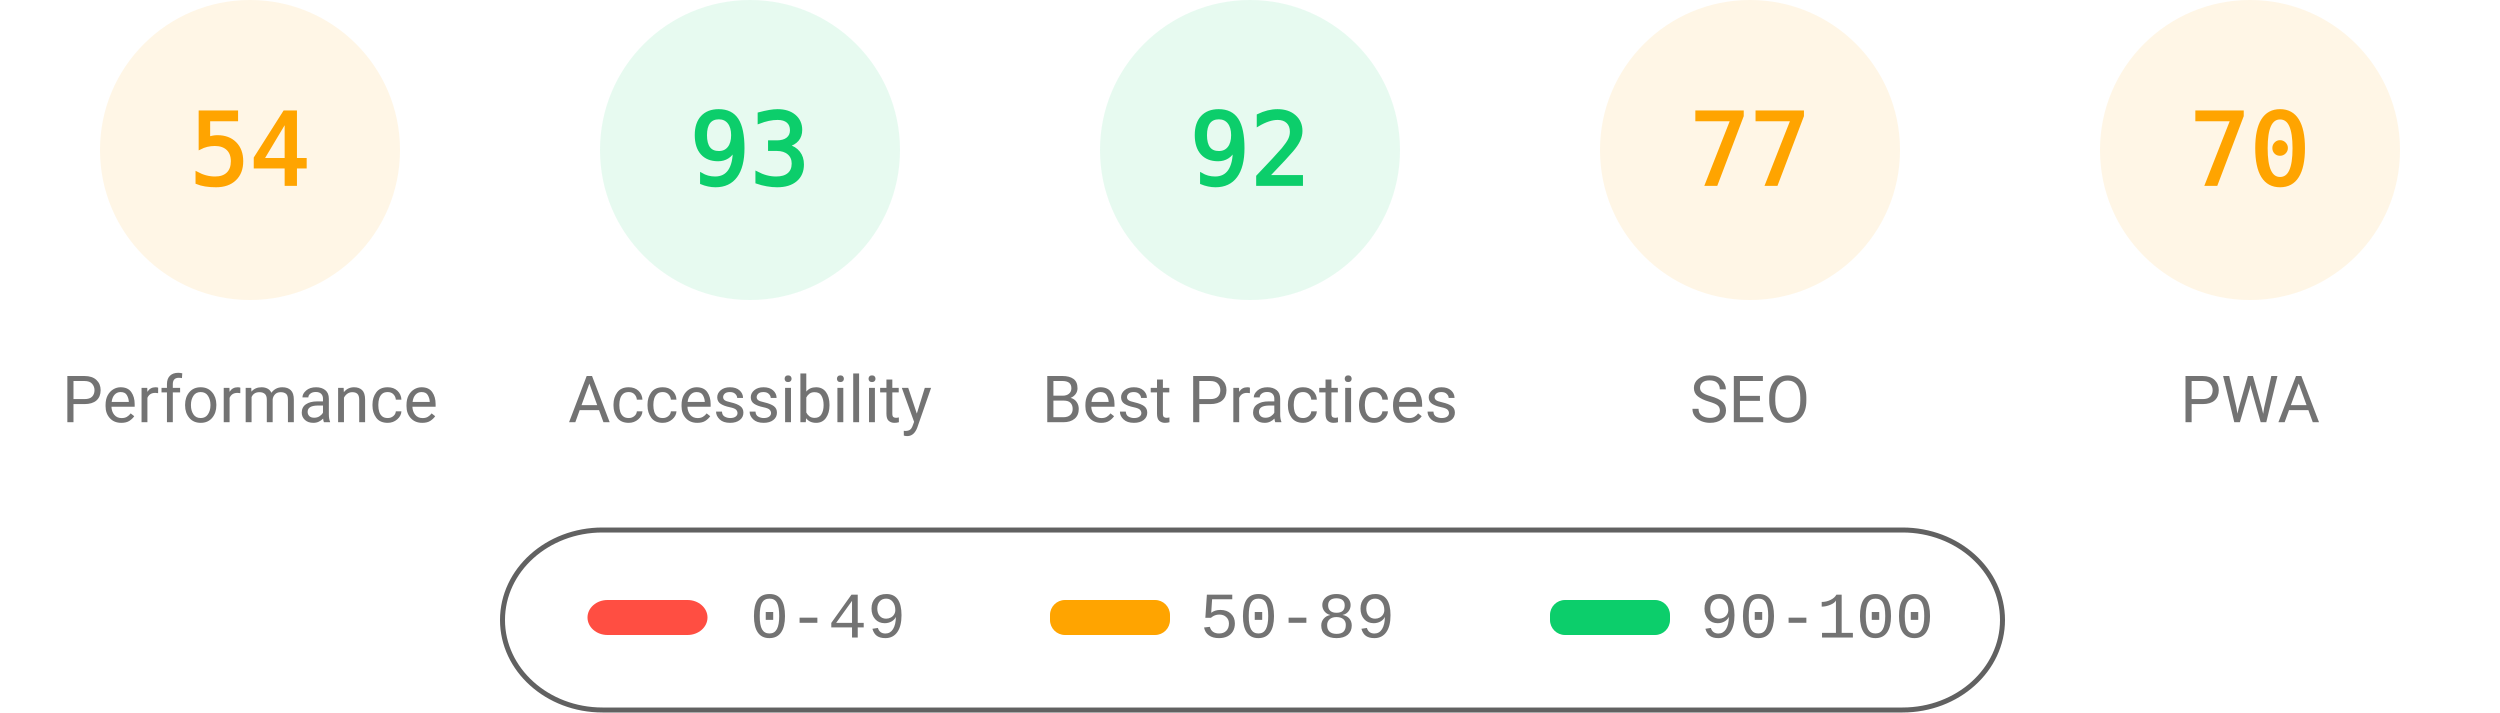
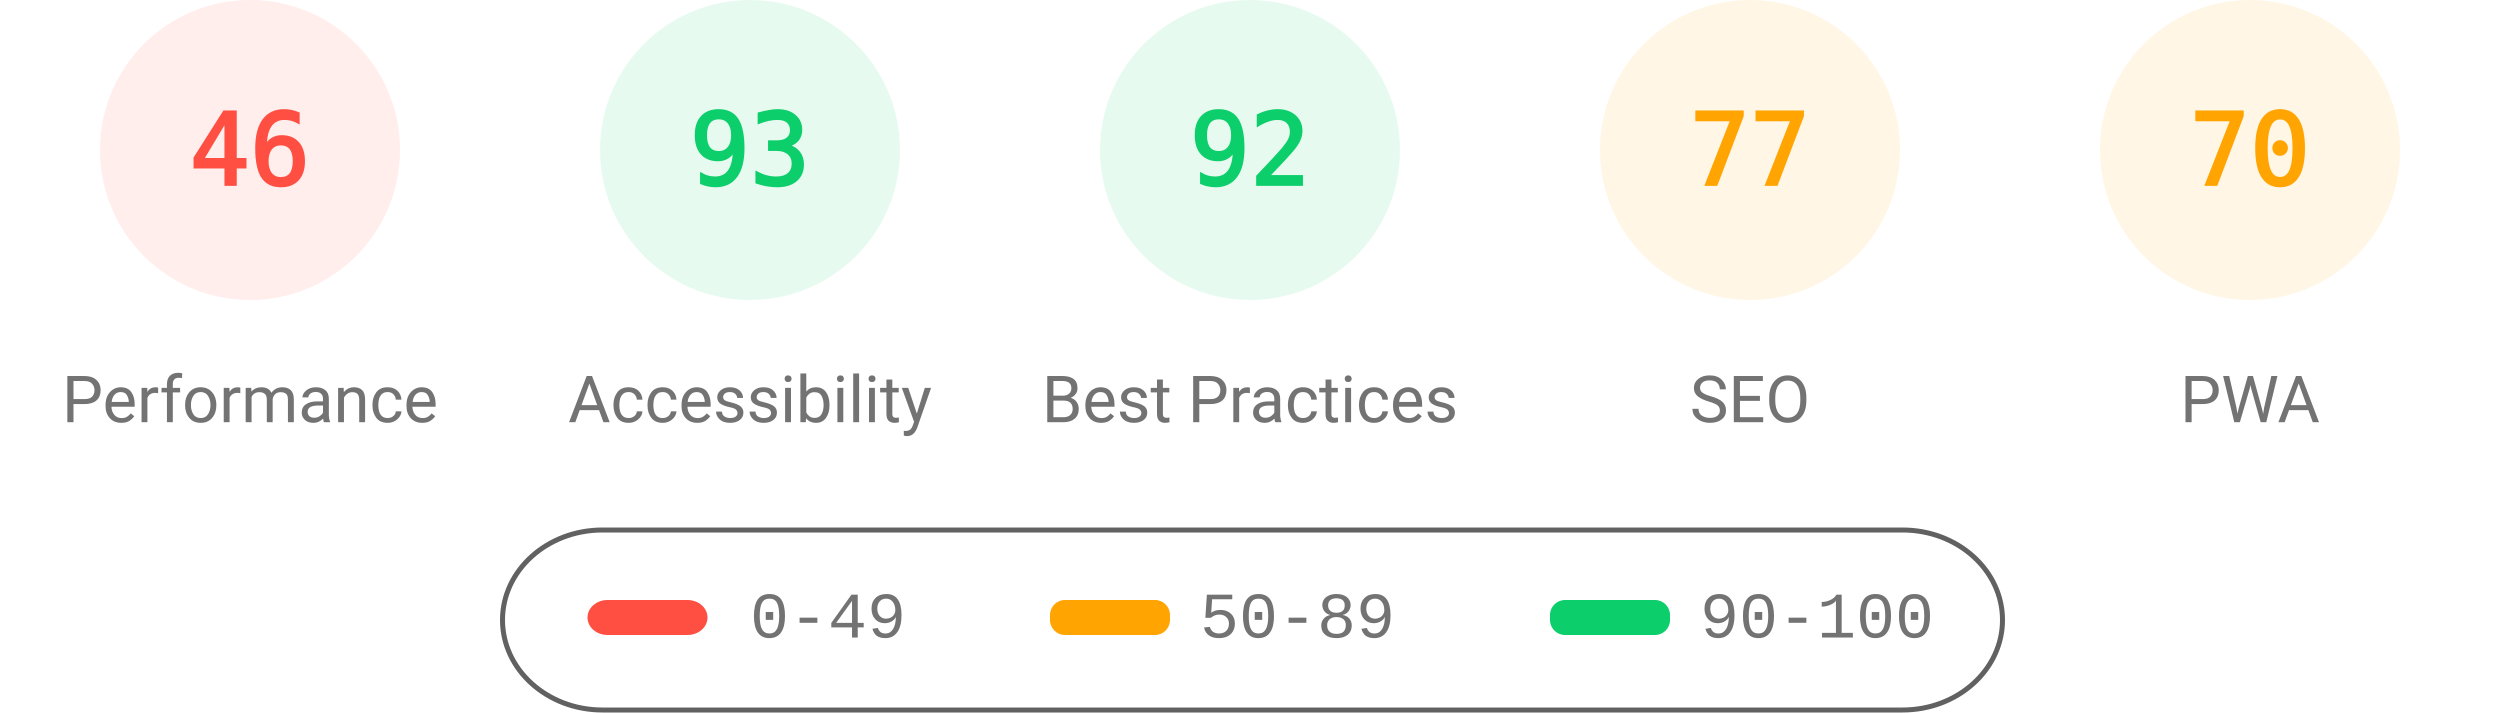
<svg xmlns="http://www.w3.org/2000/svg" fill="none" width="1000" height="285">
  <style>.gauge-base{opacity:.1}.gauge-arc{fill:none;animation-delay:250ms;stroke-linecap:round;transform:rotate(-90deg);transform-origin:100px 60px;animation:load-gauge 1s ease forwards}.guage-text{font-size:40px;font-family:monospace;text-align:center}.guage-red{color:#ff4e42;fill:#ff4e42;stroke:#ff4e42}.guage-orange{color:#ffa400;fill:#ffa400;stroke:#ffa400}.guage-green{color:#0cce6b;fill:#0cce6b;stroke:#0cce6b}.guage-undefined{color:#5c5c5c;fill:#5c5c5c;stroke:#5c5c5c}.guage-title{color:#737373;fill:#737373;stroke:none;font-size:26px;line-height:26px;font-family:Roboto,Halvetica,Arial,sans-serif}@keyframes load-gauge{from{stroke-dasharray:0 352.858}}</style>
-   <svg class="guage-div guage-perf guage-orange" viewBox="0 0 200 200" width="200" height="200">
+   <svg class="guage-div guage-perf guage-red" viewBox="0 0 200 200" width="200" height="200">
    <circle class="gauge-base" r="56" cx="100" cy="60" stroke-width="8" />
-     <circle class="gauge-arc guage-arc-1" r="56" cx="100" cy="60" stroke-width="8" style="stroke-dasharray:190.003,351.858" />
-     <text class="guage-text" x="100" y="60" alignment-baseline="central" dominant-baseline="central" text-anchor="middle">54</text>
+     <circle class="gauge-arc guage-arc-1" r="56" cx="100" cy="60" stroke-width="8" style="stroke-dasharray:161.855,351.858" />
+     <text class="guage-text" x="100" y="60" alignment-baseline="central" dominant-baseline="central" text-anchor="middle">46</text>
    <text class="guage-title" x="100" y="160" alignment-baseline="central" dominant-baseline="central" text-anchor="middle">Performance</text>
  </svg>
  <svg class="guage-div guage-acc guage-green" viewBox="0 0 200 200" width="200" height="200" x="200">
    <circle class="gauge-base" r="56" cx="100" cy="60" stroke-width="8" />
    <circle class="gauge-arc guage-arc-2" r="56" cx="100" cy="60" stroke-width="8" style="stroke-dasharray:327.228,351.858" />
    <text class="guage-text" x="100" y="60" alignment-baseline="central" dominant-baseline="central" text-anchor="middle">93</text>
    <text class="guage-title" x="100" y="160" alignment-baseline="central" dominant-baseline="central" text-anchor="middle">Accessibility</text>
  </svg>
  <svg class="guage-div guage-best guage-green" viewBox="0 0 200 200" width="200" height="200" x="400">
    <circle class="gauge-base" r="56" cx="100" cy="60" stroke-width="8" />
    <circle class="gauge-arc guage-arc-3" r="56" cx="100" cy="60" stroke-width="8" style="stroke-dasharray:323.709,351.858" />
    <text class="guage-text" x="100" y="60" alignment-baseline="central" dominant-baseline="central" text-anchor="middle">92</text>
    <text class="guage-title" x="100" y="160" alignment-baseline="central" dominant-baseline="central" text-anchor="middle">Best Practices</text>
  </svg>
  <svg class="guage-div guage-seo guage-orange" viewBox="0 0 200 200" width="200" height="200" x="600">
    <circle class="gauge-base" r="56" cx="100" cy="60" stroke-width="8" />
    <circle class="gauge-arc guage-arc-4" r="56" cx="100" cy="60" stroke-width="8" style="stroke-dasharray:270.931,351.858" />
    <text class="guage-text" x="100" y="60" alignment-baseline="central" dominant-baseline="central" text-anchor="middle">77</text>
    <text class="guage-title" x="100" y="160" alignment-baseline="central" dominant-baseline="central" text-anchor="middle">SEO</text>
  </svg>
  <svg class="guage-div guage-pwa guage-orange" viewBox="0 0 200 200" width="200" height="200" x="800">
    <circle class="gauge-base" r="56" cx="100" cy="60" stroke-width="8" />
    <circle class="gauge-arc guage-arc-4" r="56" cx="100" cy="60" stroke-width="8" style="stroke-dasharray:246.301,351.858" />
    <text class="guage-text" x="100" y="60" alignment-baseline="central" dominant-baseline="central" text-anchor="middle">70</text>
    <text class="guage-title" x="100" y="160" alignment-baseline="central" dominant-baseline="central" text-anchor="middle">PWA</text>
  </svg>
  <svg width="604" height="76" x="200" y="210">
    <path fill="none" id="canvas_background" d="M-1-1h604v80H-1z" />
    <rect fill-opacity="0" stroke="#616161" stroke-width="2" rx="40" id="svg_2" height="72" width="600" y="2" x="1" fill="#000" />
    <rect stroke="#000" rx="8" id="svg_3" height="14" width="48" y="30" x="35" stroke-opacity="null" stroke-width="0" fill="#ff4e42" />
    <rect stroke="#000" rx="6" id="svg_4" height="14" width="48" y="30" x="220" stroke-opacity="null" stroke-width="0" fill="#ffa400" />
    <rect stroke="#000" rx="6" id="svg_5" height="14" width="48" y="30" x="420" stroke-opacity="null" stroke-width="0" fill="#0cce6b" />
    <text xml:space="preserve" text-anchor="start" font-family="'Courier New', Courier, monospace" font-size="26" id="svg_6" y="45" x="100" stroke-opacity="null" stroke-width="0" stroke="#000" fill="#737373">0-49</text>
    <text xml:space="preserve" text-anchor="start" font-family="'Courier New', Courier, monospace" font-size="26" id="svg_7" y="45" x="280" stroke-opacity="null" stroke-width="0" stroke="#000" fill="#737373">50-89</text>
    <text xml:space="preserve" text-anchor="start" font-family="'Courier New', Courier, monospace" font-size="26" id="svg_8" y="45" x="480" stroke-opacity="null" stroke-width="0" stroke="#000" fill="#737373">90-100</text>
  </svg>
</svg>
